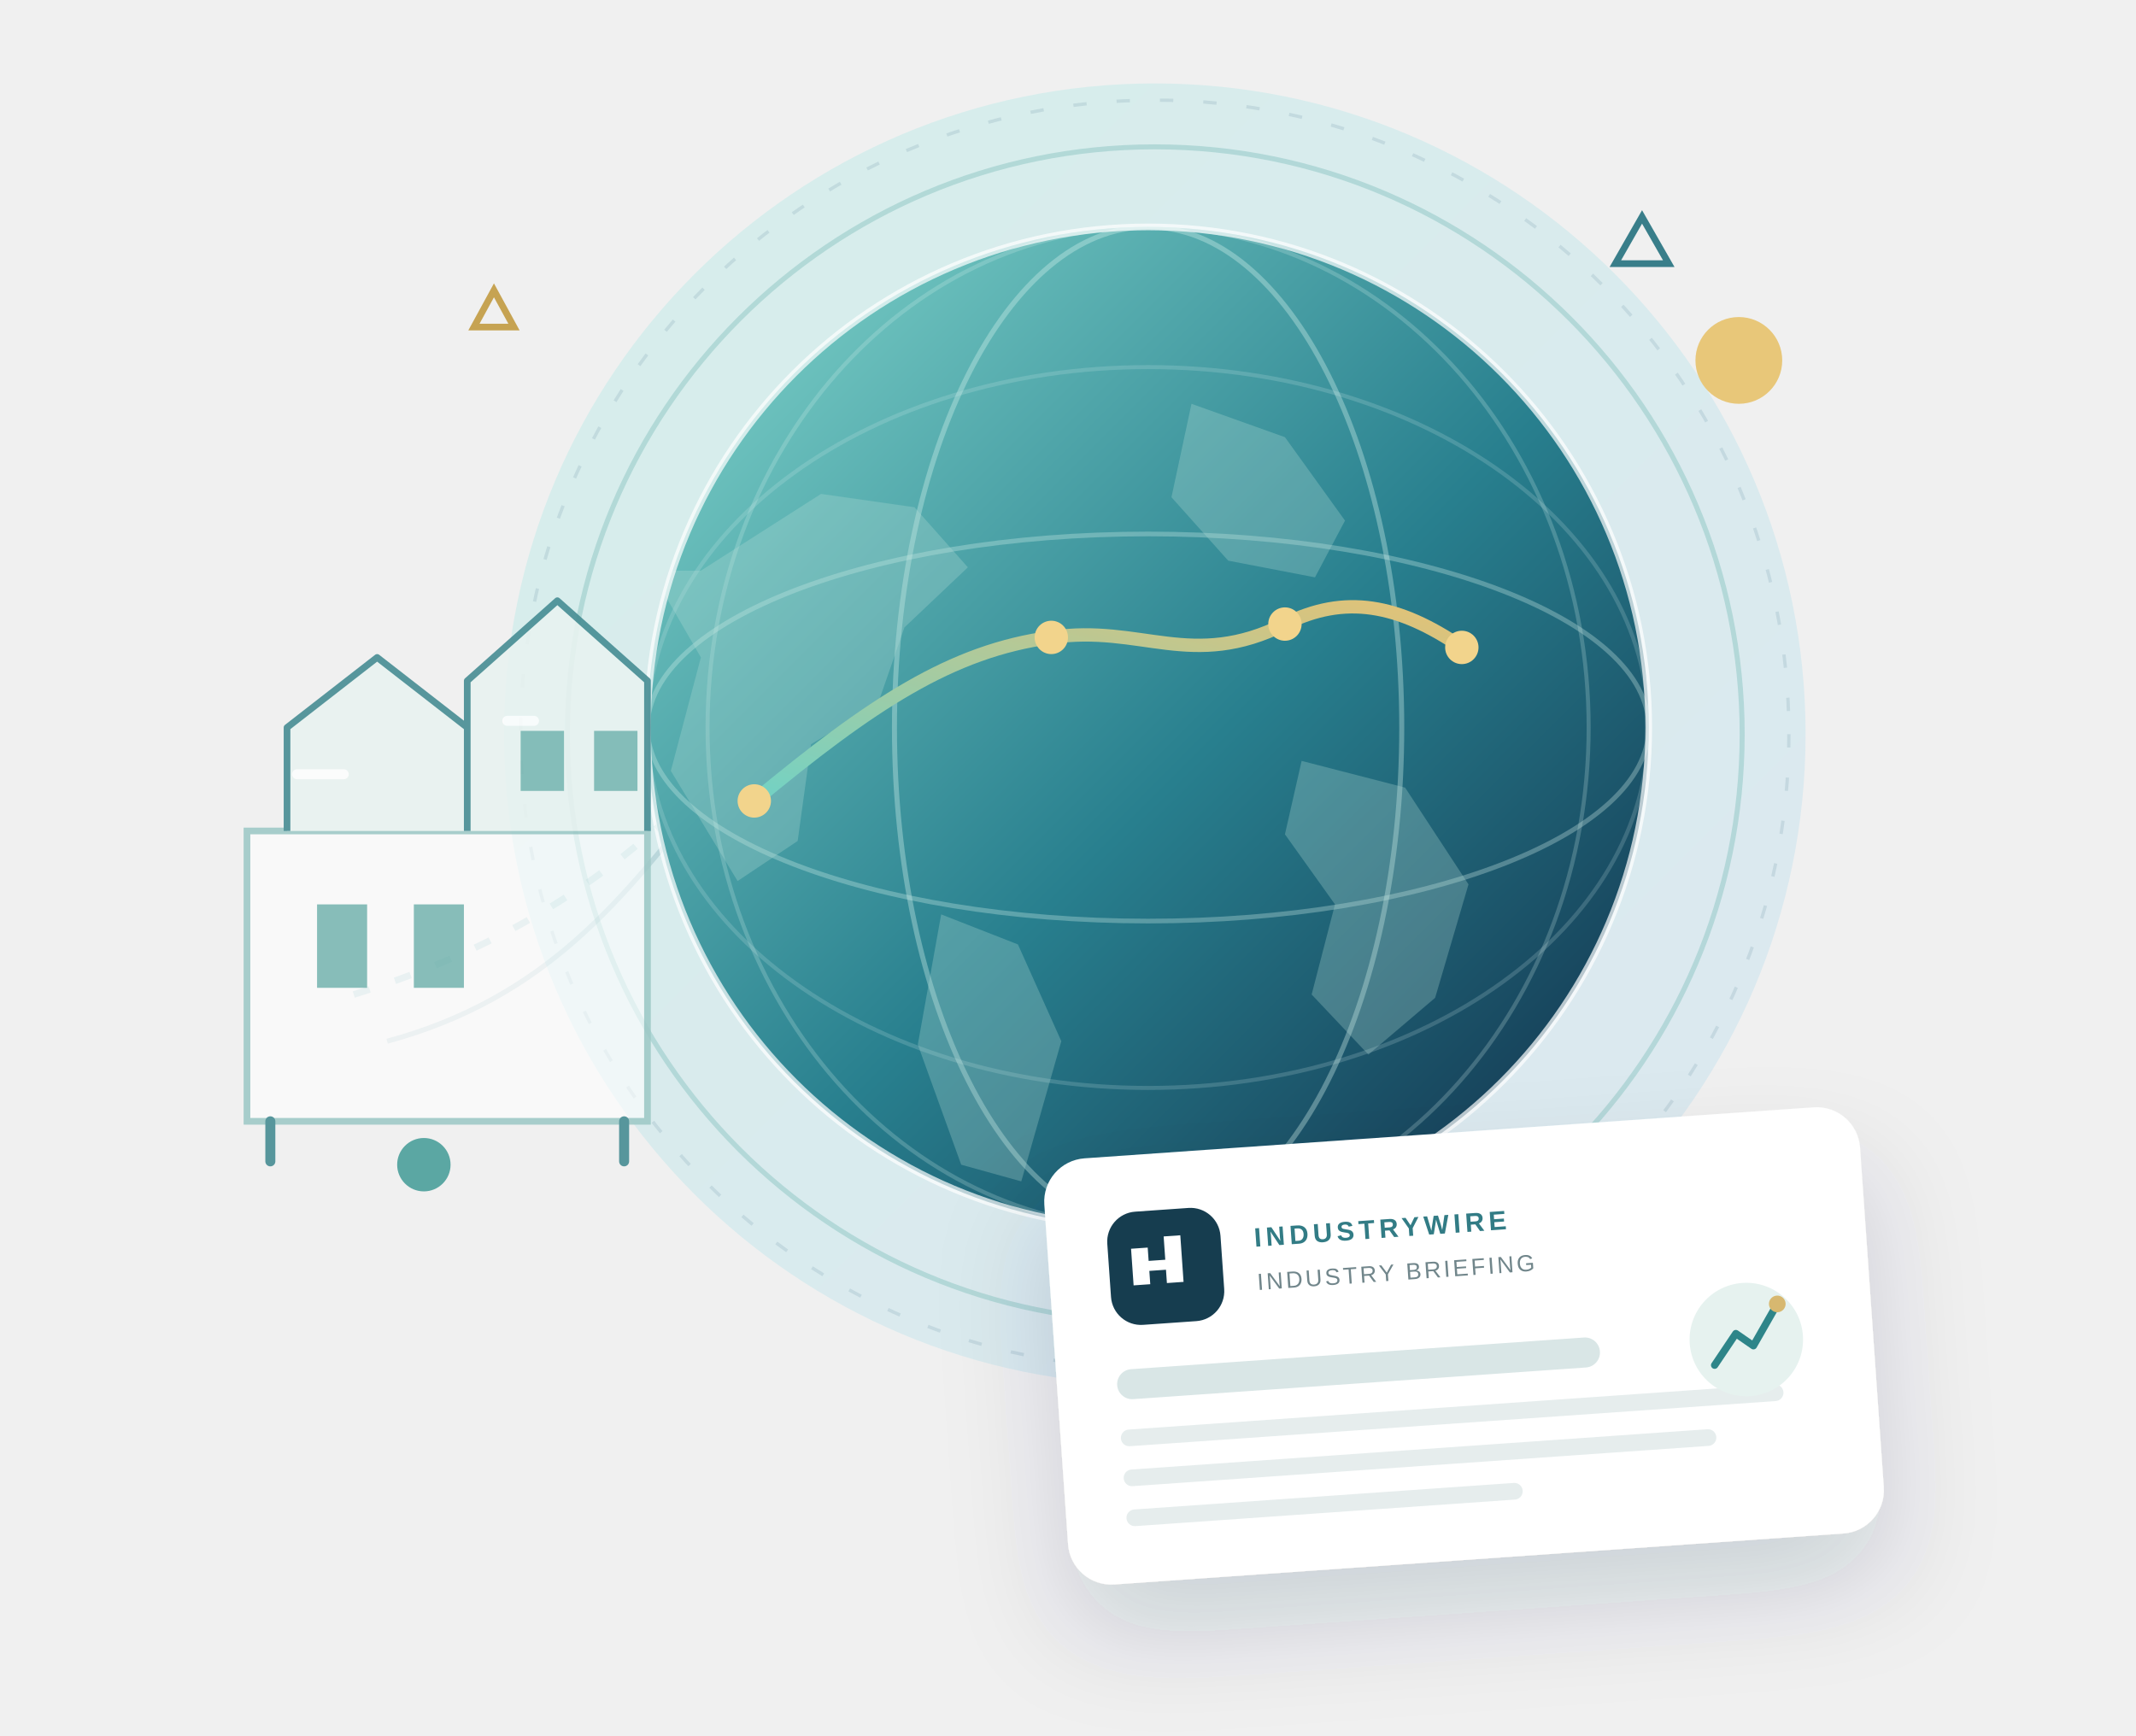
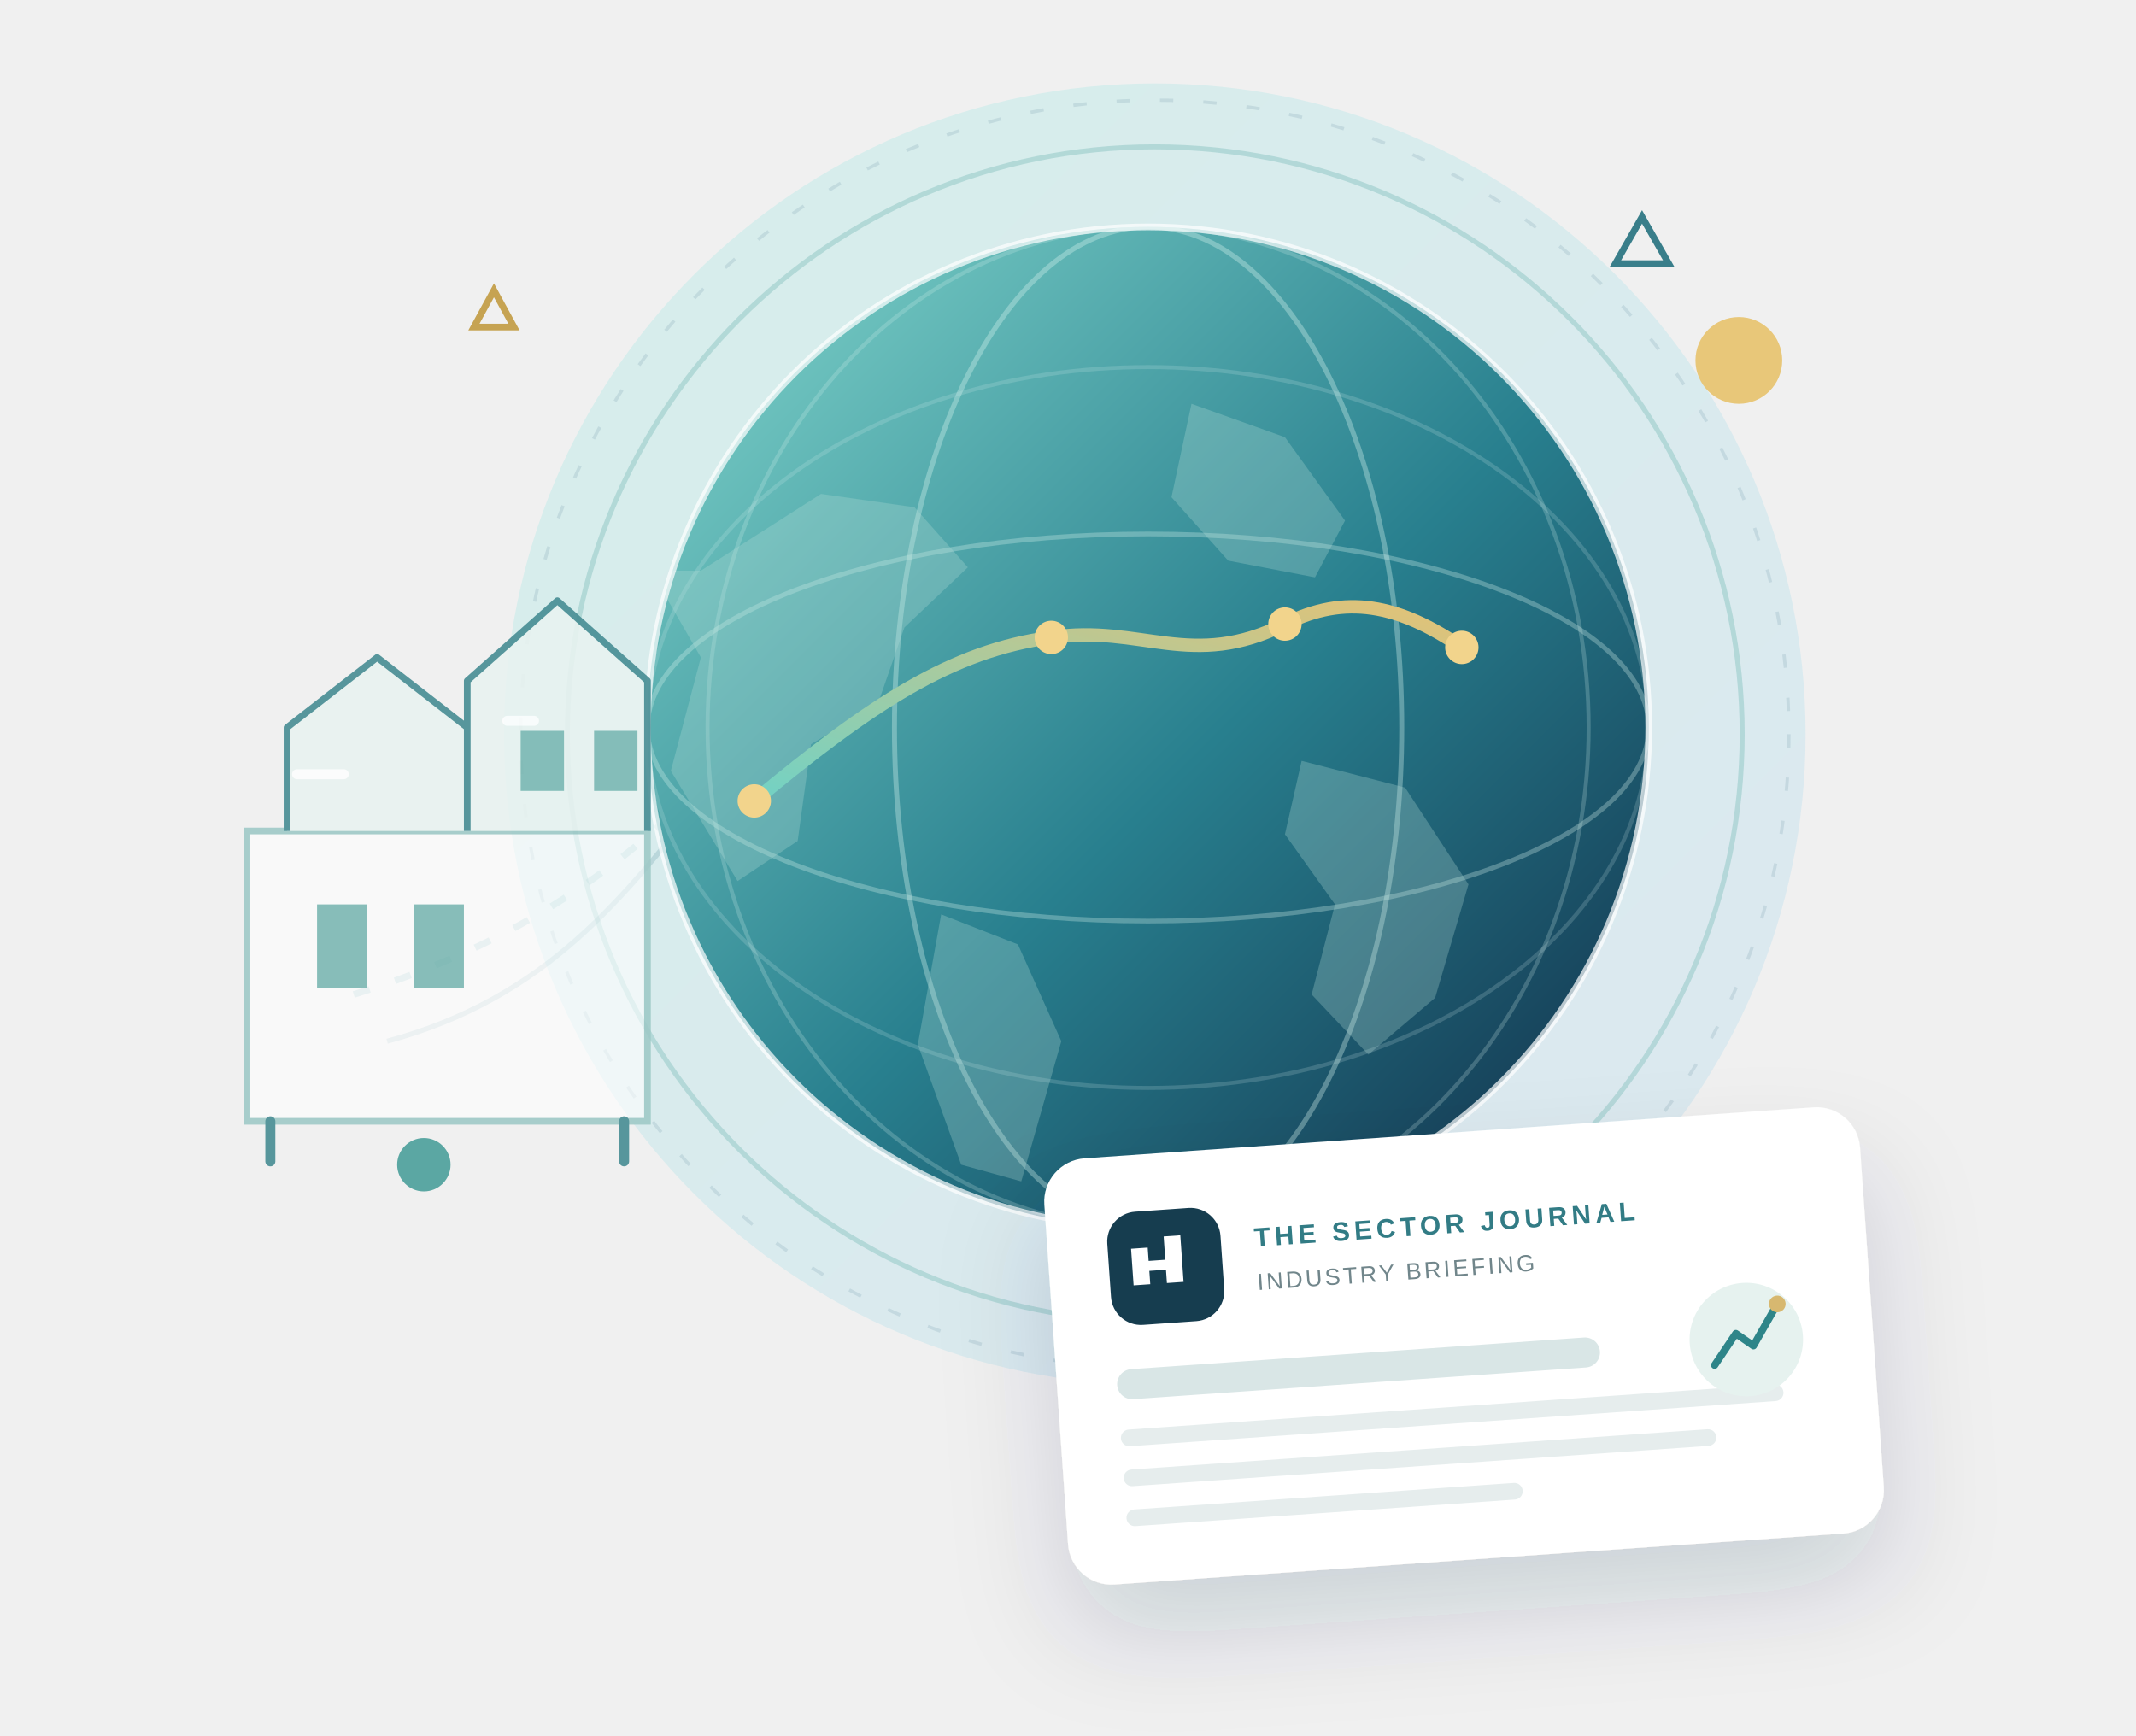
<svg xmlns="http://www.w3.org/2000/svg" viewBox="0 0 640 520" role="img" aria-labelledby="title desc">
  <defs>
    <linearGradient id="globe" x1=".1" y1=".1" x2=".9" y2=".9">
      <stop offset="0" stop-color="#73c8c2" />
      <stop offset=".55" stop-color="#287f8e" />
      <stop offset="1" stop-color="#153d56" />
    </linearGradient>
    <linearGradient id="halo" x1="0" y1="0" x2="1" y2="1">
      <stop offset="0" stop-color="#d6eeeb" />
      <stop offset="1" stop-color="#dce8f0" />
    </linearGradient>
    <linearGradient id="line" x1="0" y1="1" x2="1" y2="0">
      <stop offset="0" stop-color="#71d2c5" />
      <stop offset="1" stop-color="#e4c276" />
    </linearGradient>
    <filter id="shadow" x="-30%" y="-30%" width="160%" height="170%">
      <feDropShadow dx="0" dy="16" stdDeviation="16" flood-color="#183b4a" flood-opacity=".15" />
    </filter>
    <clipPath id="globeClip">
      <circle cx="344" cy="218" r="150" />
    </clipPath>
  </defs>
  <circle cx="346" cy="220" r="195" fill="url(#halo)" />
  <circle cx="346" cy="220" r="176" fill="none" stroke="#94c9c6" stroke-opacity=".55" stroke-width="1.5" />
  <circle cx="346" cy="220" r="190" fill="none" stroke="#8daeba" stroke-opacity=".28" stroke-width="1" stroke-dasharray="4 9" />
  <path d="M106 298c68-21 102-57 134-96 38-46 75-70 123-77 39-6 71 1 117 25" fill="none" stroke="#4a9da2" stroke-opacity=".24" stroke-width="2" stroke-dasharray="5 8" />
  <path d="M116 312c48-13 71-43 97-76 42-54 90-86 155-94 36-4 66 2 96 15" fill="none" stroke="#357d8f" stroke-opacity=".18" stroke-width="1.5" />
  <g clip-path="url(#globeClip)">
    <circle cx="344" cy="218" r="150" fill="url(#globe)" />
    <ellipse cx="344" cy="218" rx="76" ry="150" fill="none" stroke="#d8f3ee" stroke-opacity=".35" stroke-width="1.5" />
    <ellipse cx="344" cy="218" rx="132" ry="150" fill="none" stroke="#d8f3ee" stroke-opacity=".22" stroke-width="1.2" />
    <ellipse cx="344" cy="218" rx="150" ry="58" fill="none" stroke="#d8f3ee" stroke-opacity=".3" stroke-width="1.4" />
    <ellipse cx="344" cy="218" rx="150" ry="108" fill="none" stroke="#d8f3ee" stroke-opacity=".18" stroke-width="1.2" />
    <path d="M210 171l36-23 28 4 16 18-19 18-8 23-20 12-4 29-18 12-20-33 9-34-15-26zm147-50 28 10 18 25-9 17-26-5-17-19zm33 107 31 8 19 29-10 34-20 17-17-18 7-27-15-21zM282 274l23 9 13 29-12 42-18-5-13-36 7-39z" fill="#b8dfd6" fill-opacity=".28" />
    <path d="M226 240c35-29 59-45 89-49 27-4 42 10 70-4 18-9 34-6 53 7" fill="none" stroke="url(#line)" stroke-width="4" stroke-linecap="round" />
    <circle cx="226" cy="240" r="5" fill="#f2d48c" />
    <circle cx="315" cy="191" r="5" fill="#f2d48c" />
    <circle cx="385" cy="187" r="5" fill="#f2d48c" />
    <circle cx="438" cy="194" r="5" fill="#f2d48c" />
  </g>
  <circle cx="344" cy="218" r="150" fill="none" stroke="#fff" stroke-opacity=".7" stroke-width="2" />
  <g transform="translate(74 151)" opacity=".88">
    <path d="M0 98h120v87H0z" fill="#fff" fill-opacity=".68" stroke="#9dc9c6" stroke-width="2" />
    <path d="M12 98V67l27-21 27 21v31M66 98V53l27-24 27 24v45" fill="#e8f3f0" stroke="#438a91" stroke-width="2" stroke-linejoin="round" />
    <path d="M21 120h15v25H21zm29 0h15v25H50zm32-52h13v18H82zm22 0h13v18h-13zM13 160h97" fill="#79b7b2" />
    <path d="M7 185v12m106-12v12" stroke="#438a91" stroke-width="3" stroke-linecap="round" />
    <path d="M15 81h14m49-16h8" stroke="#fff" stroke-opacity=".9" stroke-width="3" stroke-linecap="round" />
  </g>
  <g transform="translate(312 348) rotate(-4)" filter="url(#shadow)">
    <rect width="245" height="128" rx="13" fill="#fff" />
    <rect x="18" y="17" width="34" height="34" rx="9" fill="#173d50" />
    <path d="M25 39V28h5v4h5v-7h5v14h-5v-4h-5v4z" fill="#fff" />
-     <text x="62" y="30" fill="#327b85" font-family="Arial,sans-serif" font-size="8" font-weight="700" letter-spacing="1.3">INDUSTRYWIRE</text>
+     <text x="62" y="30" fill="#327b85" font-family="Arial,sans-serif" font-size="8" font-weight="700" letter-spacing="1.3">THE SECTOR JOURNAL</text>
    <text x="62" y="43" fill="#71868b" font-family="Arial,sans-serif" font-size="7" letter-spacing=".8">INDUSTRY BRIEFING</text>
    <rect x="18" y="64" width="145" height="9" rx="4.5" fill="#d9e6e6" />
    <rect x="18" y="82" width="199" height="5" rx="2.5" fill="#e6eded" />
    <rect x="18" y="94" width="178" height="5" rx="2.5" fill="#e6eded" />
    <rect x="18" y="106" width="119" height="5" rx="2.5" fill="#e6eded" />
    <circle cx="207" cy="68" r="17" fill="#e6f2ef" />
    <path d="M197 75l7-9 5 4 8-12" fill="none" stroke="#2f8589" stroke-width="2.2" stroke-linecap="round" stroke-linejoin="round" />
    <circle cx="217" cy="58" r="2.5" fill="#d7b86f" />
  </g>
  <circle cx="521" cy="108" r="13" fill="#e8c779" />
  <circle cx="127" cy="349" r="8" fill="#5ba7a3" />
  <path d="M484 79l8-14 8 14z" fill="none" stroke="#397e8a" stroke-width="2" />
  <path d="M142 98l6-11 6 11z" fill="none" stroke="#c6a352" stroke-width="2" />
</svg>
